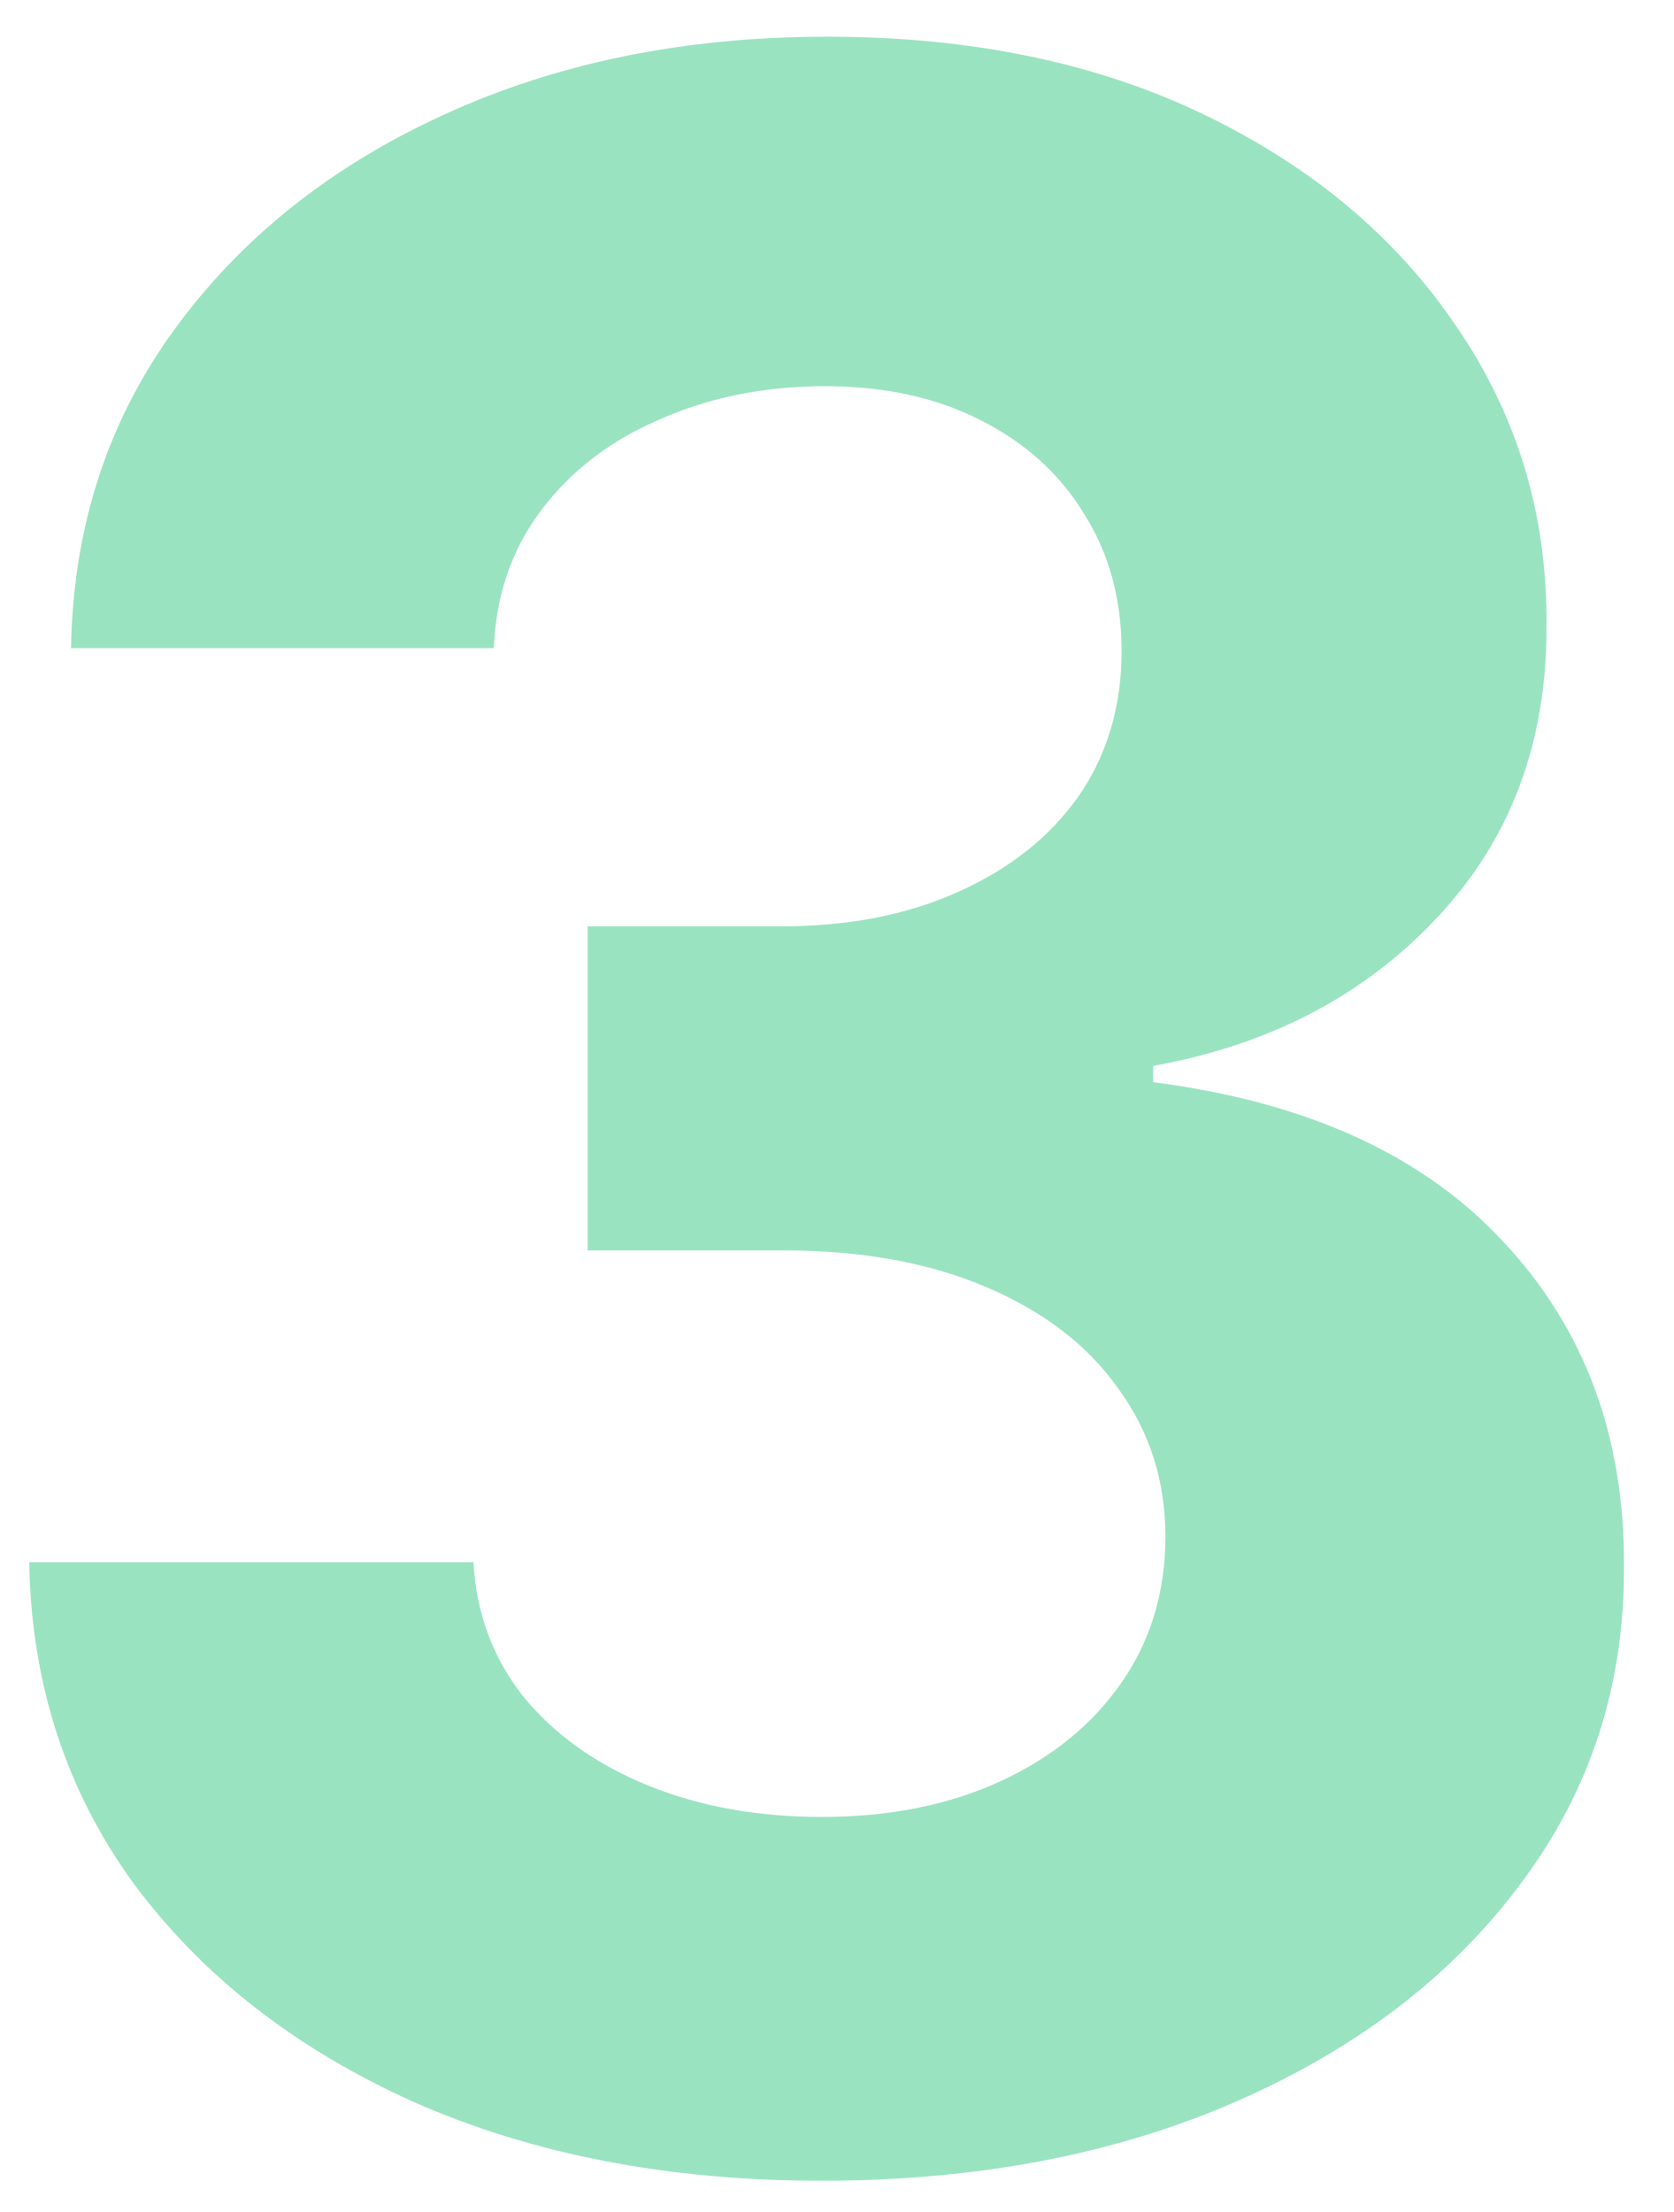
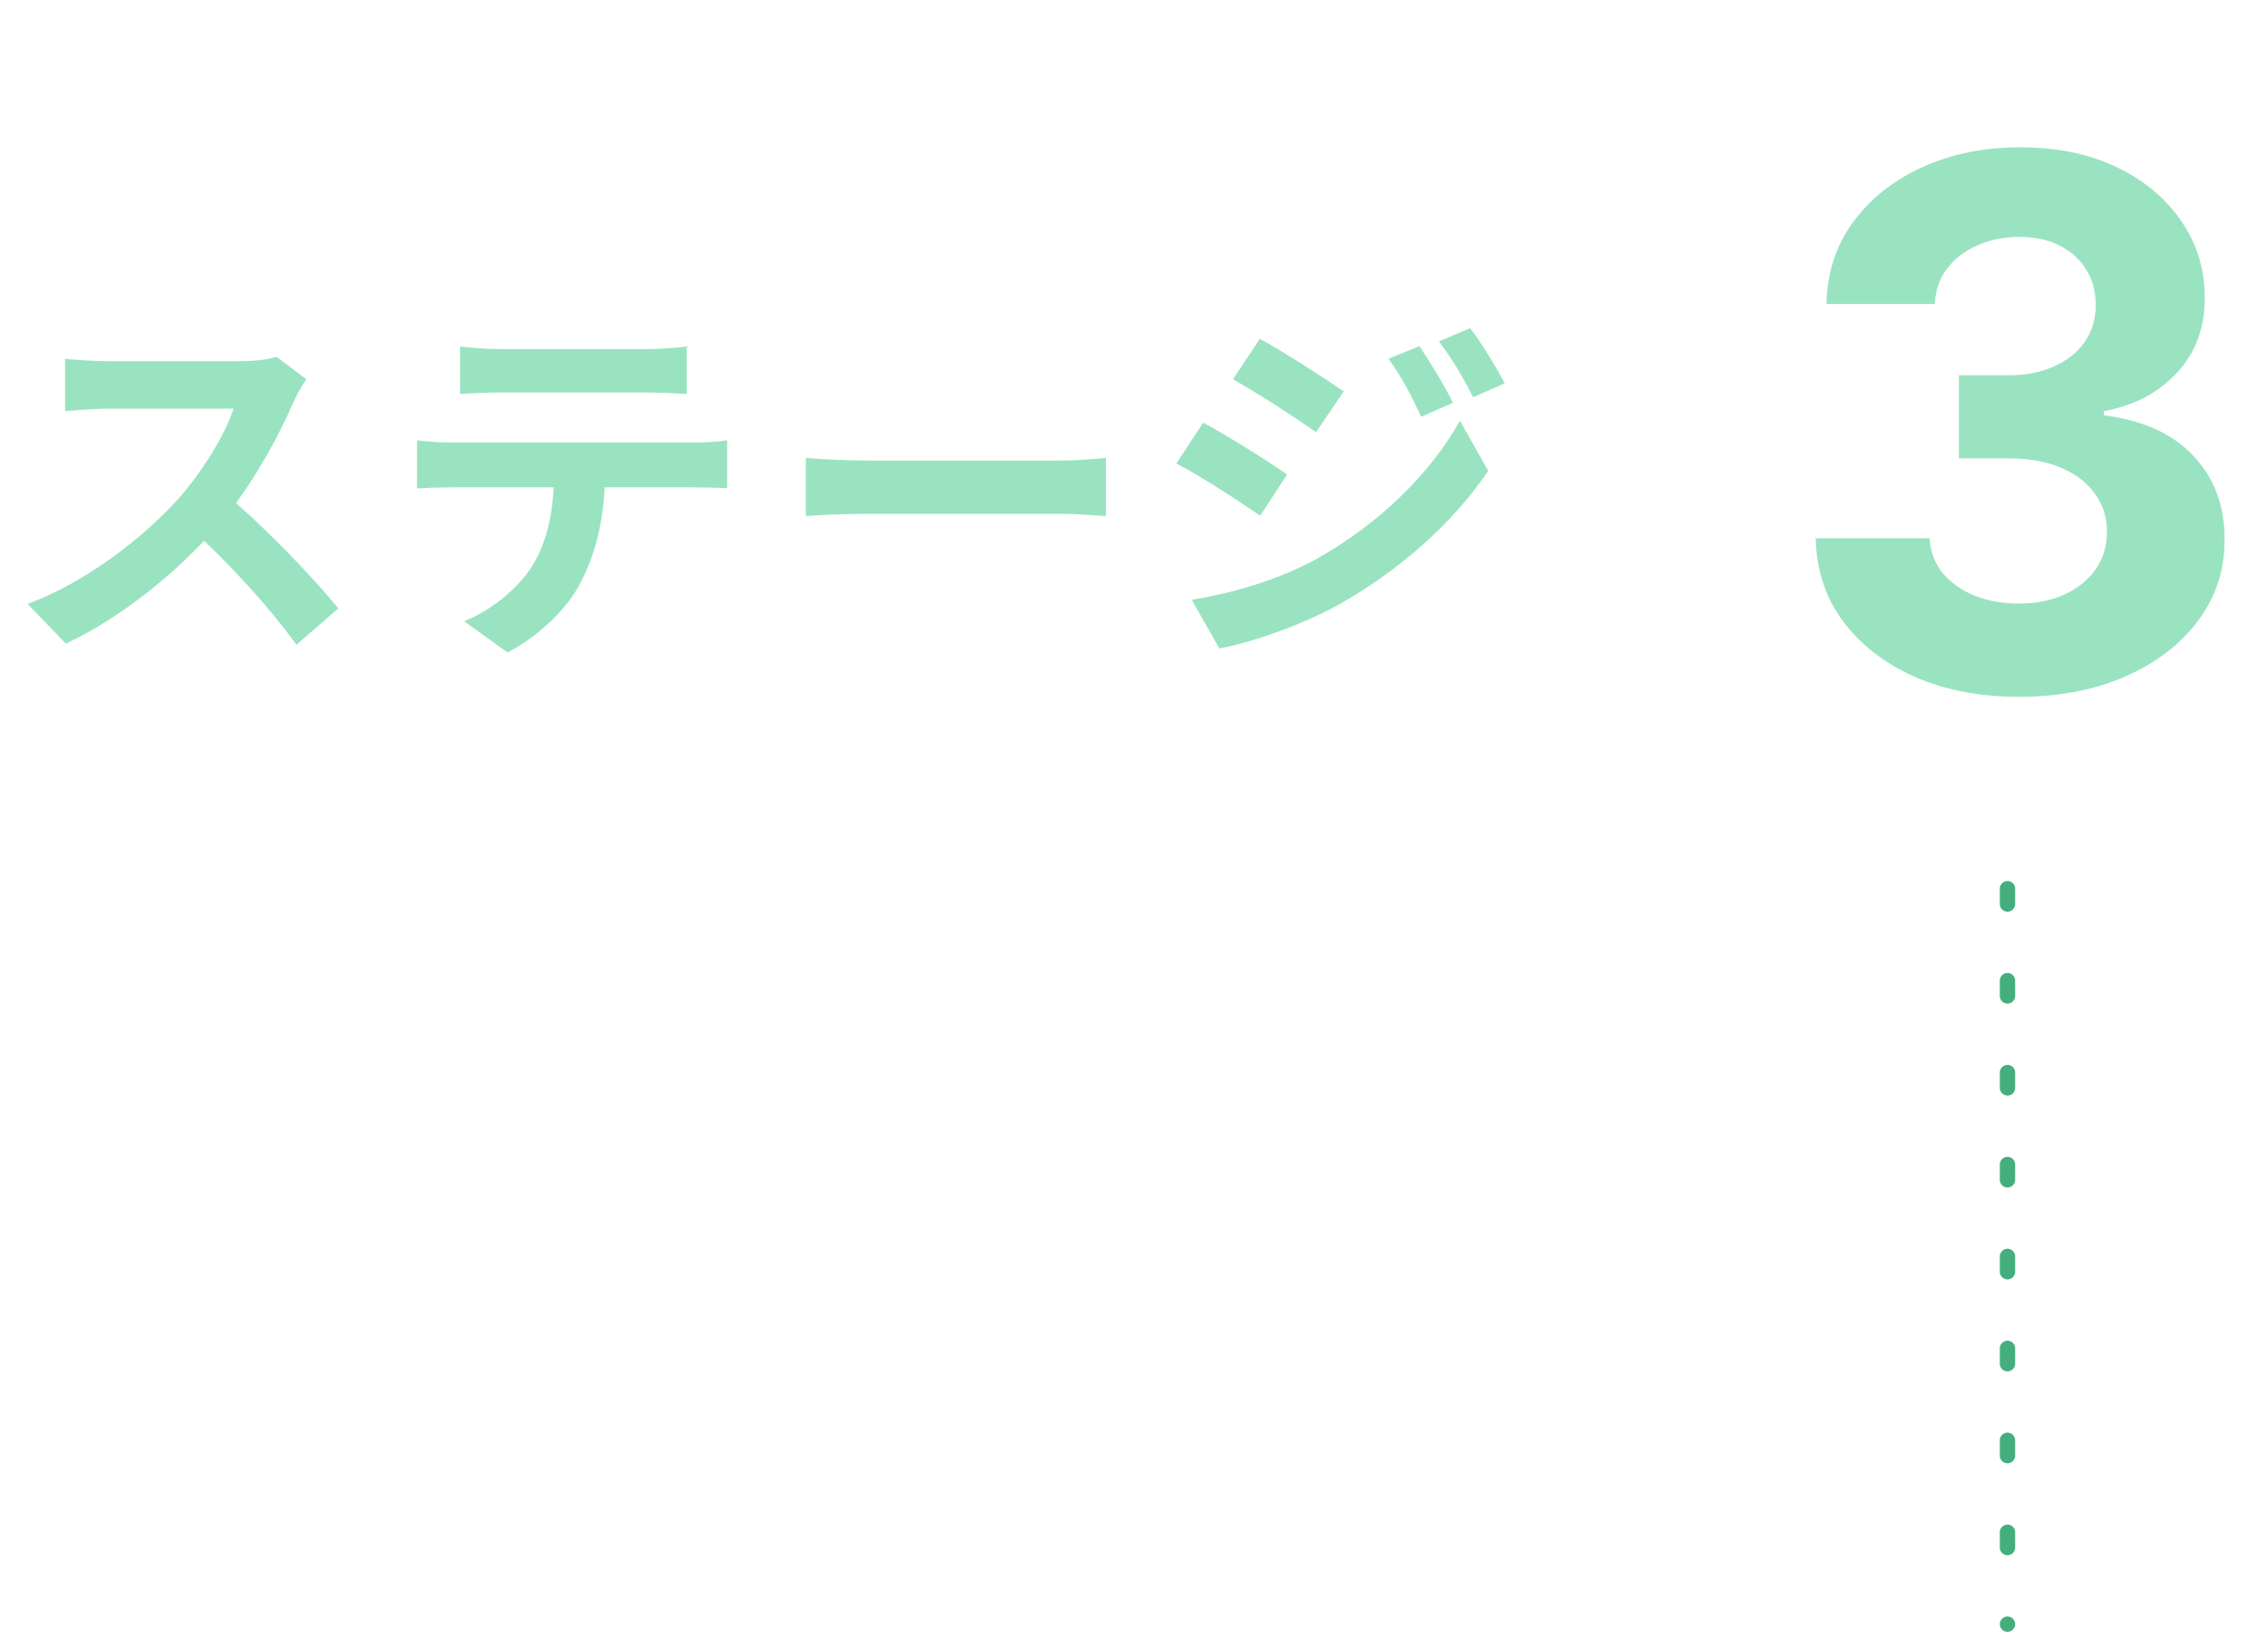
- <svg xmlns="http://www.w3.org/2000/svg" width="28" height="37" viewBox="0 0 28 37" fill="none">
-   <path d="M13.733 36.477C11.188 36.477 8.92 36.04 6.932 35.165C4.955 34.278 3.392 33.062 2.244 31.517C1.108 29.96 0.523 28.165 0.489 26.131H7.92C7.966 26.983 8.244 27.733 8.756 28.381C9.278 29.017 9.972 29.511 10.835 29.864C11.699 30.216 12.671 30.392 13.75 30.392C14.875 30.392 15.869 30.193 16.733 29.796C17.597 29.398 18.273 28.847 18.761 28.142C19.25 27.438 19.494 26.625 19.494 25.704C19.494 24.773 19.233 23.949 18.71 23.233C18.199 22.506 17.46 21.938 16.494 21.528C15.54 21.119 14.403 20.915 13.085 20.915H9.83V15.494H13.085C14.199 15.494 15.182 15.301 16.034 14.915C16.898 14.528 17.568 13.994 18.046 13.312C18.523 12.619 18.761 11.812 18.761 10.892C18.761 10.017 18.551 9.25 18.131 8.591C17.722 7.92 17.142 7.398 16.392 7.023C15.653 6.648 14.79 6.46 13.801 6.46C12.801 6.46 11.886 6.642 11.057 7.006C10.227 7.358 9.562 7.864 9.062 8.523C8.562 9.182 8.295 9.955 8.261 10.841H1.188C1.222 8.83 1.795 7.057 2.909 5.523C4.023 3.989 5.523 2.79 7.409 1.926C9.307 1.051 11.449 0.614 13.835 0.614C16.244 0.614 18.352 1.051 20.159 1.926C21.966 2.801 23.369 3.983 24.369 5.472C25.381 6.949 25.881 8.608 25.869 10.449C25.881 12.403 25.273 14.034 24.046 15.341C22.829 16.648 21.244 17.477 19.29 17.829V18.102C21.858 18.432 23.812 19.324 25.153 20.778C26.506 22.222 27.176 24.028 27.165 26.199C27.176 28.188 26.602 29.954 25.443 31.5C24.296 33.045 22.71 34.261 20.688 35.148C18.665 36.034 16.347 36.477 13.733 36.477Z" fill="#99E3C1" />
+ <svg xmlns="http://www.w3.org/2000/svg" width="148" height="107" viewBox="0 0 148 107" fill="none">
+   <path d="M131.733 45.477C129.188 45.477 126.92 45.04 124.932 44.165C122.955 43.278 121.392 42.062 120.244 40.517C119.108 38.96 118.523 37.165 118.489 35.131H125.92C125.966 35.983 126.244 36.733 126.756 37.381C127.278 38.017 127.972 38.511 128.835 38.864C129.699 39.216 130.67 39.392 131.75 39.392C132.875 39.392 133.869 39.193 134.733 38.795C135.597 38.398 136.273 37.847 136.761 37.142C137.25 36.438 137.494 35.625 137.494 34.705C137.494 33.773 137.233 32.949 136.71 32.233C136.199 31.506 135.46 30.938 134.494 30.528C133.54 30.119 132.403 29.915 131.085 29.915H127.83V24.494H131.085C132.199 24.494 133.182 24.301 134.034 23.915C134.898 23.528 135.568 22.994 136.045 22.312C136.523 21.619 136.761 20.812 136.761 19.892C136.761 19.017 136.551 18.25 136.131 17.591C135.722 16.921 135.142 16.398 134.392 16.023C133.653 15.648 132.79 15.46 131.801 15.46C130.801 15.46 129.886 15.642 129.057 16.006C128.227 16.358 127.562 16.864 127.062 17.523C126.562 18.182 126.295 18.954 126.261 19.841H119.188C119.222 17.829 119.795 16.057 120.909 14.523C122.023 12.989 123.523 11.79 125.409 10.926C127.307 10.051 129.449 9.614 131.835 9.614C134.244 9.614 136.352 10.051 138.159 10.926C139.966 11.801 141.369 12.983 142.369 14.472C143.381 15.949 143.881 17.608 143.869 19.449C143.881 21.403 143.273 23.034 142.045 24.341C140.83 25.648 139.244 26.477 137.29 26.829V27.102C139.858 27.432 141.813 28.324 143.153 29.778C144.506 31.222 145.176 33.028 145.165 35.199C145.176 37.188 144.602 38.955 143.443 40.5C142.295 42.045 140.71 43.261 138.688 44.148C136.665 45.034 134.347 45.477 131.733 45.477Z" fill="#99E3C1" />
+   <path d="M131 58L131 106" stroke="#44AE7D" stroke-linecap="round" stroke-linejoin="round" stroke-dasharray="1 5" />
+   <path d="M19.992 24.752L18.048 23.288C17.544 23.456 16.608 23.576 15.552 23.576C14.496 23.576 8.352 23.576 7.08 23.576C6.384 23.576 4.896 23.504 4.248 23.408V26.84C4.776 26.792 6.096 26.672 7.08 26.672C8.112 26.672 14.232 26.672 15.24 26.672C14.688 28.376 13.224 30.752 11.64 32.552C9.384 35.048 5.688 37.976 1.8 39.416L4.296 42.008C8.016 40.256 11.64 37.28 14.328 34.184C16.392 31.784 18.168 28.52 19.152 26.24C19.368 25.736 19.8 25.016 19.992 24.752ZM14.64 32.192L12.384 34.424C14.952 36.752 17.568 39.608 19.344 42.08L22.08 39.704C20.52 37.784 17.112 34.208 14.64 32.192ZM30.024 22.616V25.712C30.744 25.664 31.776 25.616 32.592 25.616C34.104 25.616 40.824 25.616 42.24 25.616C43.056 25.616 43.992 25.664 44.808 25.712V22.616C43.992 22.712 43.032 22.784 42.24 22.784C40.824 22.784 34.104 22.784 32.592 22.784C31.776 22.784 30.792 22.712 30.024 22.616ZM27.216 28.736V31.88C27.888 31.832 28.824 31.808 29.52 31.808C31.032 31.808 43.824 31.808 45.24 31.808C45.912 31.808 46.824 31.832 47.448 31.856V28.736C46.8 28.856 45.744 28.88 45.24 28.88C43.824 28.88 31.032 28.88 29.52 28.88C28.776 28.88 27.936 28.832 27.216 28.736ZM39.504 30.416L36.168 30.44C36.168 33.008 35.832 35.264 34.632 37.088C33.696 38.504 31.992 39.872 30.288 40.544L33.12 42.584C35.232 41.48 37.104 39.632 37.92 37.952C38.952 35.96 39.504 33.56 39.504 30.416ZM52.584 29.888V33.68C53.496 33.608 55.104 33.536 56.448 33.536C59.28 33.536 67.176 33.536 69.36 33.536C70.368 33.536 71.592 33.656 72.168 33.68V29.888C71.52 29.936 70.464 30.056 69.336 30.056C67.2 30.056 59.28 30.056 56.448 30.056C55.2 30.056 53.472 29.96 52.584 29.888ZM92.627 22.592L90.611 23.408C91.499 24.656 92.027 25.688 92.747 27.2L94.811 26.288C94.283 25.184 93.299 23.6 92.627 22.592ZM95.939 21.416L93.899 22.28C94.787 23.48 95.363 24.416 96.131 25.928L98.195 25.016C97.619 23.96 96.683 22.376 95.939 21.416ZM82.211 22.112L80.459 24.752C82.043 25.64 84.563 27.272 85.883 28.208L87.683 25.544C86.435 24.68 83.795 22.976 82.211 22.112ZM77.771 39.152L79.571 42.32C81.683 41.936 85.139 40.736 87.563 39.344C91.499 37.088 94.883 34.04 97.115 30.728L95.267 27.464C93.347 30.896 90.011 34.184 85.931 36.464C83.315 37.904 80.435 38.696 77.771 39.152ZM78.515 27.584L76.763 30.248C78.395 31.088 80.867 32.72 82.235 33.656L83.987 30.968C82.763 30.104 80.123 28.448 78.515 27.584Z" fill="#99E3C1" />
</svg>
